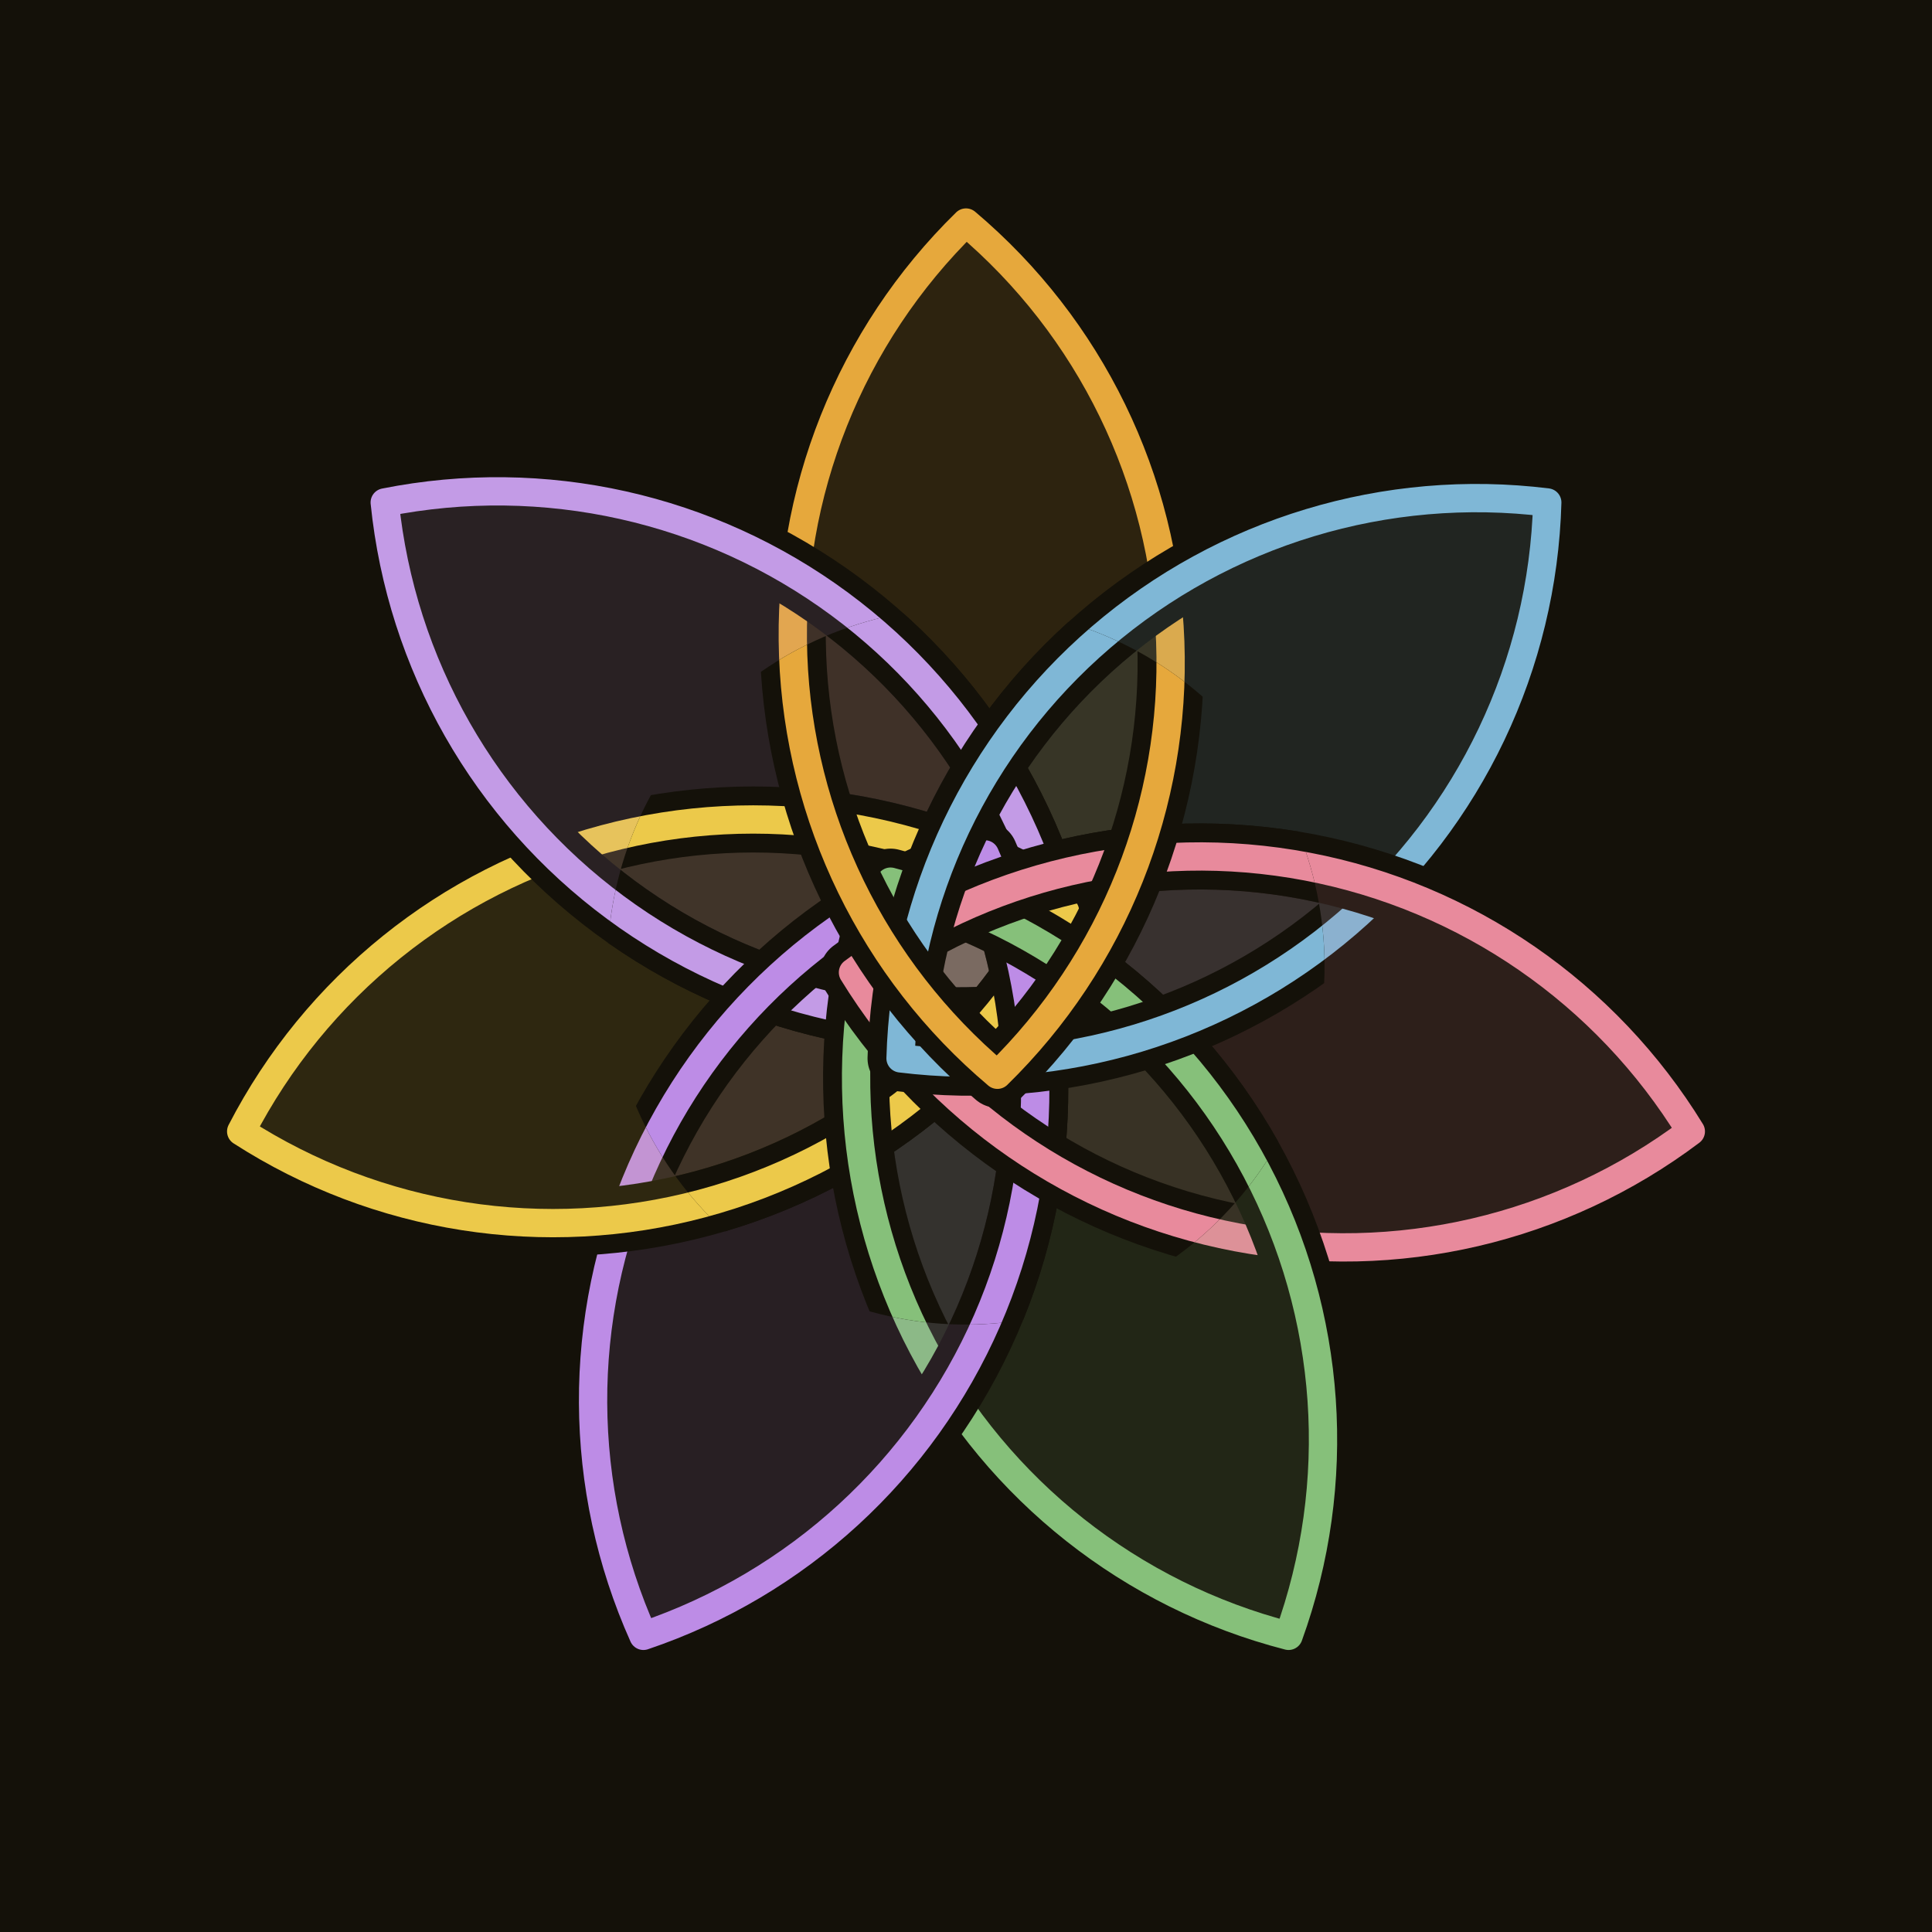
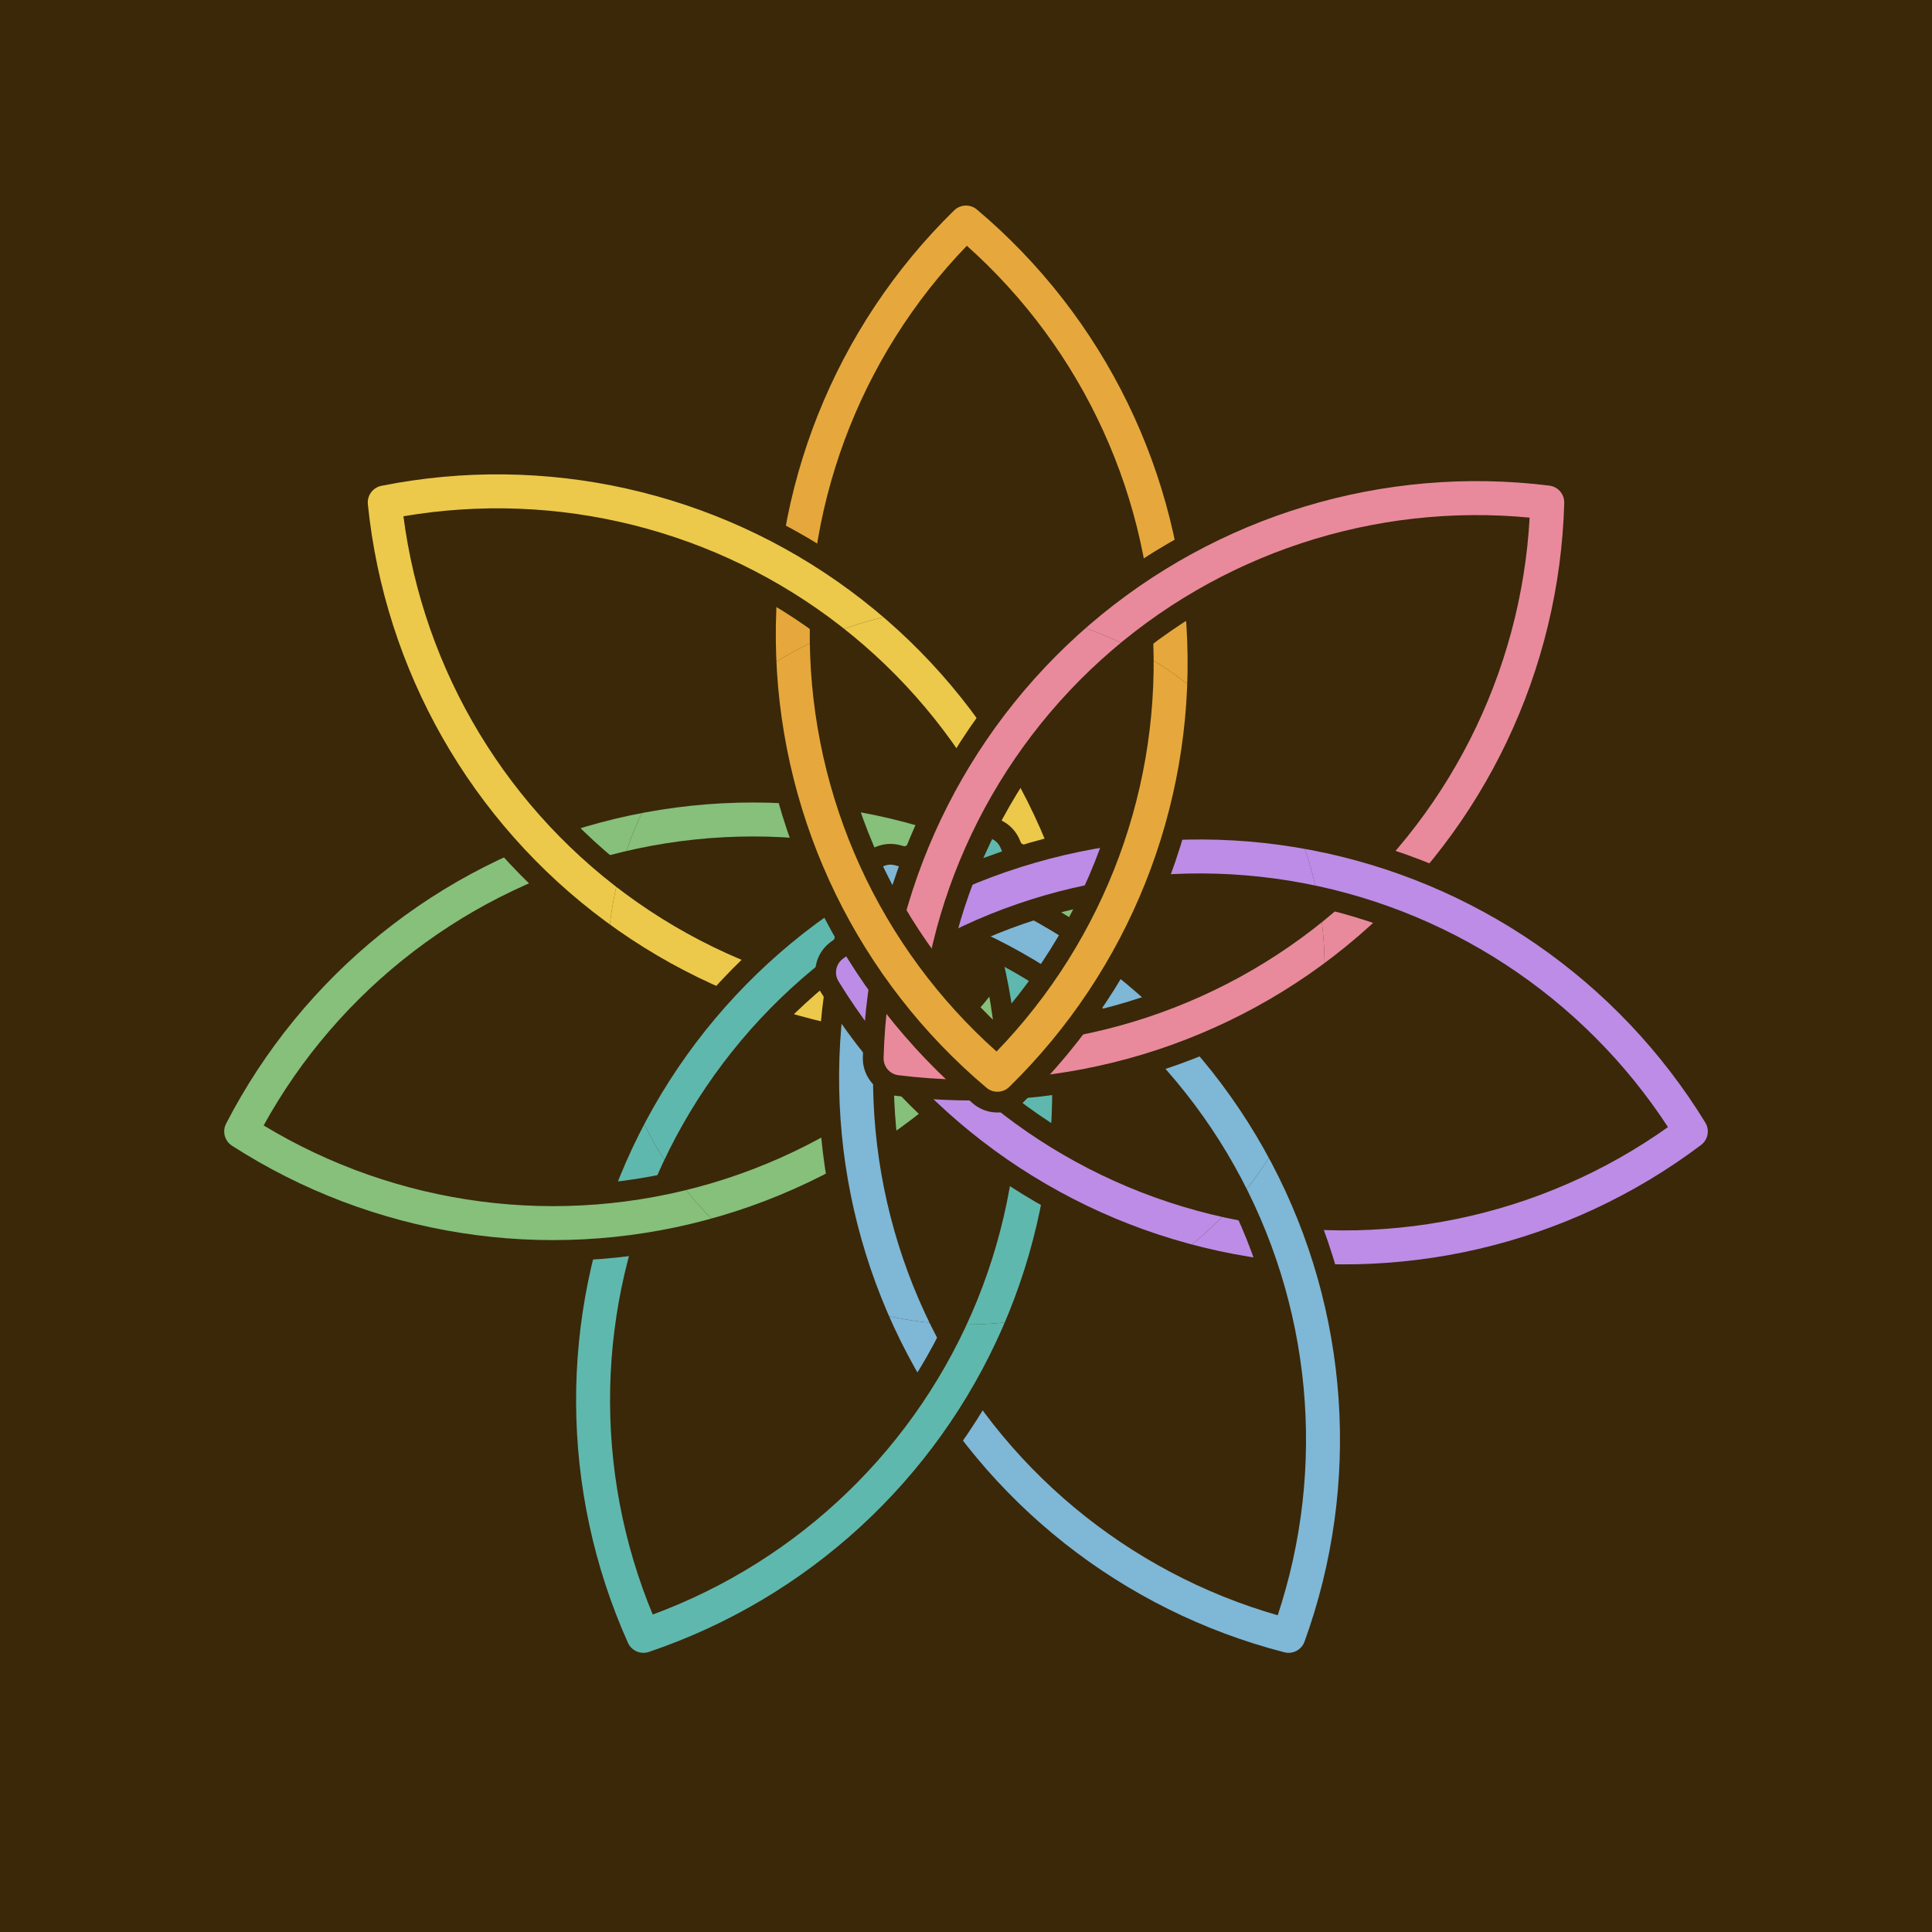
<svg xmlns="http://www.w3.org/2000/svg" width="512" height="512" viewBox="0 0 512 512">
  <defs>
    <clipPath id="clipLast">
      <path d="M 0,-30.00 A 152.69,152.69 0 0,1 0,196.00 A 152.69,152.69 0 0,1 0,-30.00 Z" transform="rotate(308.571) rotate(14.000,0,-30.00)" />
    </clipPath>
    <clipPath id="core">
      <circle cx="0" cy="0" r="95.00" />
    </clipPath>
  </defs>
-   <rect width="512" height="512" fill="#141109" />
+   <rect width="512" height="512" fill="#3a2809" />
  <g transform="translate(256.0,256.0) rotate(-196.111)">
    <g transform="rotate(0.000) rotate(14.000,0,-30.00)">
-       <path d="M 0,-30.00 A 152.69,152.69 0 0,1 0,196.00 A 152.69,152.69 0 0,1 0,-30.00 Z" fill="none" stroke="#141109" stroke-width="17.50" stroke-linejoin="round" />
-       <path d="M 0,-30.00 A 152.69,152.69 0 0,1 0,196.00 A 152.69,152.69 0 0,1 0,-30.00 Z" fill="#e6a83c" fill-opacity="0.12" stroke="none" />
-       <path d="M 0,-30.00 A 152.69,152.69 0 0,1 0,196.00 A 152.69,152.69 0 0,1 0,-30.00 Z" fill="none" stroke="#e6a83c" stroke-width="7.50" stroke-linejoin="round" />
+       <path d="M 0,-30.00 A 152.69,152.69 0 0,1 0,196.00 A 152.69,152.69 0 0,1 0,-30.00 Z" fill="none" stroke="#3a2809" stroke-width="20.00" stroke-linejoin="round" />
+       <path d="M 0,-30.00 A 152.69,152.69 0 0,1 0,196.00 A 152.69,152.69 0 0,1 0,-30.00 Z" fill="none" stroke="#e6a83c" stroke-width="9.00" stroke-linejoin="round" />
    </g>
    <g transform="rotate(51.429) rotate(14.000,0,-30.00)">
-       <path d="M 0,-30.00 A 152.69,152.69 0 0,1 0,196.00 A 152.69,152.69 0 0,1 0,-30.00 Z" fill="none" stroke="#141109" stroke-width="17.50" stroke-linejoin="round" />
-       <path d="M 0,-30.00 A 152.69,152.69 0 0,1 0,196.00 A 152.69,152.69 0 0,1 0,-30.00 Z" fill="#7fb7d6" fill-opacity="0.12" stroke="none" />
-       <path d="M 0,-30.00 A 152.69,152.69 0 0,1 0,196.00 A 152.69,152.69 0 0,1 0,-30.00 Z" fill="none" stroke="#7fb7d6" stroke-width="7.50" stroke-linejoin="round" />
+       <path d="M 0,-30.00 A 152.69,152.69 0 0,1 0,196.00 A 152.69,152.69 0 0,1 0,-30.00 Z" fill="none" stroke="#3a2809" stroke-width="20.00" stroke-linejoin="round" />
+       <path d="M 0,-30.00 A 152.69,152.69 0 0,1 0,196.00 A 152.69,152.69 0 0,1 0,-30.00 Z" fill="none" stroke="#e88a9c" stroke-width="9.00" stroke-linejoin="round" />
    </g>
    <g transform="rotate(102.857) rotate(14.000,0,-30.00)">
-       <path d="M 0,-30.00 A 152.69,152.69 0 0,1 0,196.00 A 152.69,152.69 0 0,1 0,-30.00 Z" fill="none" stroke="#141109" stroke-width="17.50" stroke-linejoin="round" />
-       <path d="M 0,-30.00 A 152.69,152.69 0 0,1 0,196.00 A 152.69,152.69 0 0,1 0,-30.00 Z" fill="#e88a9c" fill-opacity="0.12" stroke="none" />
-       <path d="M 0,-30.00 A 152.69,152.69 0 0,1 0,196.00 A 152.69,152.69 0 0,1 0,-30.00 Z" fill="none" stroke="#e88a9c" stroke-width="7.50" stroke-linejoin="round" />
+       <path d="M 0,-30.00 A 152.69,152.69 0 0,1 0,196.00 A 152.69,152.69 0 0,1 0,-30.00 Z" fill="none" stroke="#3a2809" stroke-width="20.00" stroke-linejoin="round" />
+       <path d="M 0,-30.00 A 152.69,152.69 0 0,1 0,196.00 A 152.69,152.69 0 0,1 0,-30.00 Z" fill="none" stroke="#bd8ce6" stroke-width="9.00" stroke-linejoin="round" />
    </g>
    <g transform="rotate(154.286) rotate(14.000,0,-30.00)">
-       <path d="M 0,-30.00 A 152.69,152.69 0 0,1 0,196.00 A 152.69,152.69 0 0,1 0,-30.00 Z" fill="none" stroke="#141109" stroke-width="17.50" stroke-linejoin="round" />
-       <path d="M 0,-30.00 A 152.69,152.69 0 0,1 0,196.00 A 152.69,152.69 0 0,1 0,-30.00 Z" fill="#86c07a" fill-opacity="0.12" stroke="none" />
-       <path d="M 0,-30.00 A 152.69,152.69 0 0,1 0,196.00 A 152.69,152.69 0 0,1 0,-30.00 Z" fill="none" stroke="#86c07a" stroke-width="7.50" stroke-linejoin="round" />
+       <path d="M 0,-30.00 A 152.69,152.69 0 0,1 0,196.00 A 152.69,152.69 0 0,1 0,-30.00 Z" fill="none" stroke="#3a2809" stroke-width="20.00" stroke-linejoin="round" />
+       <path d="M 0,-30.00 A 152.69,152.69 0 0,1 0,196.00 A 152.69,152.69 0 0,1 0,-30.00 Z" fill="none" stroke="#7fb7d6" stroke-width="9.00" stroke-linejoin="round" />
    </g>
    <g transform="rotate(205.714) rotate(14.000,0,-30.00)">
-       <path d="M 0,-30.00 A 152.69,152.69 0 0,1 0,196.00 A 152.69,152.69 0 0,1 0,-30.00 Z" fill="none" stroke="#141109" stroke-width="17.50" stroke-linejoin="round" />
-       <path d="M 0,-30.00 A 152.69,152.69 0 0,1 0,196.00 A 152.69,152.69 0 0,1 0,-30.00 Z" fill="#bd8ce6" fill-opacity="0.12" stroke="none" />
-       <path d="M 0,-30.00 A 152.69,152.69 0 0,1 0,196.00 A 152.69,152.69 0 0,1 0,-30.00 Z" fill="none" stroke="#bd8ce6" stroke-width="7.50" stroke-linejoin="round" />
+       <path d="M 0,-30.00 A 152.69,152.69 0 0,1 0,196.00 A 152.69,152.69 0 0,1 0,-30.00 Z" fill="none" stroke="#3a2809" stroke-width="20.00" stroke-linejoin="round" />
+       <path d="M 0,-30.00 A 152.69,152.69 0 0,1 0,196.00 A 152.69,152.69 0 0,1 0,-30.00 Z" fill="none" stroke="#5fb8ad" stroke-width="9.00" stroke-linejoin="round" />
    </g>
    <g transform="rotate(257.143) rotate(14.000,0,-30.00)">
-       <path d="M 0,-30.00 A 152.69,152.69 0 0,1 0,196.00 A 152.69,152.69 0 0,1 0,-30.00 Z" fill="none" stroke="#141109" stroke-width="17.50" stroke-linejoin="round" />
-       <path d="M 0,-30.00 A 152.69,152.69 0 0,1 0,196.00 A 152.69,152.69 0 0,1 0,-30.00 Z" fill="#ecc94a" fill-opacity="0.12" stroke="none" />
-       <path d="M 0,-30.00 A 152.69,152.69 0 0,1 0,196.00 A 152.69,152.69 0 0,1 0,-30.00 Z" fill="none" stroke="#ecc94a" stroke-width="7.50" stroke-linejoin="round" />
+       <path d="M 0,-30.00 A 152.69,152.69 0 0,1 0,196.00 A 152.69,152.69 0 0,1 0,-30.00 Z" fill="none" stroke="#3a2809" stroke-width="20.00" stroke-linejoin="round" />
+       <path d="M 0,-30.00 A 152.69,152.69 0 0,1 0,196.00 A 152.69,152.69 0 0,1 0,-30.00 Z" fill="none" stroke="#86c07a" stroke-width="9.00" stroke-linejoin="round" />
    </g>
    <g transform="rotate(308.571) rotate(14.000,0,-30.00)">
-       <path d="M 0,-30.00 A 152.69,152.69 0 0,1 0,196.00 A 152.69,152.69 0 0,1 0,-30.00 Z" fill="none" stroke="#141109" stroke-width="17.50" stroke-linejoin="round" />
-       <path d="M 0,-30.00 A 152.69,152.69 0 0,1 0,196.00 A 152.69,152.69 0 0,1 0,-30.00 Z" fill="#c39be6" fill-opacity="0.12" stroke="none" />
-       <path d="M 0,-30.00 A 152.69,152.69 0 0,1 0,196.00 A 152.69,152.69 0 0,1 0,-30.00 Z" fill="none" stroke="#c39be6" stroke-width="7.50" stroke-linejoin="round" />
+       <path d="M 0,-30.00 A 152.69,152.69 0 0,1 0,196.00 A 152.69,152.69 0 0,1 0,-30.00 Z" fill="none" stroke="#3a2809" stroke-width="20.00" stroke-linejoin="round" />
+       <path d="M 0,-30.00 A 152.69,152.69 0 0,1 0,196.00 A 152.69,152.69 0 0,1 0,-30.00 Z" fill="none" stroke="#ecc94a" stroke-width="9.00" stroke-linejoin="round" />
    </g>
    <g clip-path="url(#core)">
      <g transform="rotate(308.571) rotate(14.000,0,-30.00)">
-         <path d="M 0,-30.00 A 152.69,152.69 0 0,1 0,196.00 A 152.69,152.69 0 0,1 0,-30.00 Z" fill="none" stroke="#141109" stroke-width="17.50" stroke-linejoin="round" />
-         <path d="M 0,-30.00 A 152.69,152.69 0 0,1 0,196.00 A 152.69,152.69 0 0,1 0,-30.00 Z" fill="none" stroke="#c39be6" stroke-width="7.50" stroke-linejoin="round" />
+         <path d="M 0,-30.00 A 152.69,152.69 0 0,1 0,196.00 A 152.69,152.69 0 0,1 0,-30.00 Z" fill="none" stroke="#3a2809" stroke-width="20.00" stroke-linejoin="round" />
+         <path d="M 0,-30.00 A 152.69,152.69 0 0,1 0,196.00 A 152.69,152.69 0 0,1 0,-30.00 Z" fill="none" stroke="#ecc94a" stroke-width="9.00" stroke-linejoin="round" />
      </g>
      <g transform="rotate(257.143) rotate(14.000,0,-30.00)">
-         <path d="M 0,-30.00 A 152.69,152.69 0 0,1 0,196.00 A 152.69,152.69 0 0,1 0,-30.00 Z" fill="none" stroke="#141109" stroke-width="17.50" stroke-linejoin="round" />
-         <path d="M 0,-30.00 A 152.69,152.69 0 0,1 0,196.00 A 152.69,152.69 0 0,1 0,-30.00 Z" fill="none" stroke="#ecc94a" stroke-width="7.50" stroke-linejoin="round" />
+         <path d="M 0,-30.00 A 152.69,152.69 0 0,1 0,196.00 A 152.69,152.69 0 0,1 0,-30.00 Z" fill="none" stroke="#3a2809" stroke-width="20.00" stroke-linejoin="round" />
+         <path d="M 0,-30.00 A 152.69,152.69 0 0,1 0,196.00 A 152.69,152.69 0 0,1 0,-30.00 Z" fill="none" stroke="#86c07a" stroke-width="9.00" stroke-linejoin="round" />
      </g>
      <g transform="rotate(205.714) rotate(14.000,0,-30.00)">
-         <path d="M 0,-30.00 A 152.69,152.69 0 0,1 0,196.00 A 152.69,152.69 0 0,1 0,-30.00 Z" fill="none" stroke="#141109" stroke-width="17.50" stroke-linejoin="round" />
-         <path d="M 0,-30.00 A 152.69,152.69 0 0,1 0,196.00 A 152.69,152.69 0 0,1 0,-30.00 Z" fill="none" stroke="#bd8ce6" stroke-width="7.50" stroke-linejoin="round" />
+         <path d="M 0,-30.00 A 152.69,152.69 0 0,1 0,196.00 A 152.69,152.69 0 0,1 0,-30.00 Z" fill="none" stroke="#3a2809" stroke-width="20.00" stroke-linejoin="round" />
+         <path d="M 0,-30.00 A 152.69,152.69 0 0,1 0,196.00 A 152.69,152.69 0 0,1 0,-30.00 Z" fill="none" stroke="#5fb8ad" stroke-width="9.00" stroke-linejoin="round" />
      </g>
      <g transform="rotate(154.286) rotate(14.000,0,-30.00)">
-         <path d="M 0,-30.00 A 152.69,152.69 0 0,1 0,196.00 A 152.69,152.69 0 0,1 0,-30.00 Z" fill="none" stroke="#141109" stroke-width="17.50" stroke-linejoin="round" />
-         <path d="M 0,-30.00 A 152.69,152.69 0 0,1 0,196.00 A 152.69,152.69 0 0,1 0,-30.00 Z" fill="none" stroke="#86c07a" stroke-width="7.50" stroke-linejoin="round" />
+         <path d="M 0,-30.00 A 152.69,152.69 0 0,1 0,196.00 A 152.69,152.69 0 0,1 0,-30.00 Z" fill="none" stroke="#3a2809" stroke-width="20.00" stroke-linejoin="round" />
+         <path d="M 0,-30.00 A 152.69,152.69 0 0,1 0,196.00 A 152.69,152.69 0 0,1 0,-30.00 Z" fill="none" stroke="#7fb7d6" stroke-width="9.00" stroke-linejoin="round" />
      </g>
      <g transform="rotate(102.857) rotate(14.000,0,-30.00)">
-         <path d="M 0,-30.00 A 152.69,152.69 0 0,1 0,196.00 A 152.69,152.69 0 0,1 0,-30.00 Z" fill="none" stroke="#141109" stroke-width="17.50" stroke-linejoin="round" />
-         <path d="M 0,-30.00 A 152.69,152.69 0 0,1 0,196.00 A 152.69,152.69 0 0,1 0,-30.00 Z" fill="none" stroke="#e88a9c" stroke-width="7.50" stroke-linejoin="round" />
+         <path d="M 0,-30.00 A 152.69,152.69 0 0,1 0,196.00 A 152.69,152.69 0 0,1 0,-30.00 Z" fill="none" stroke="#3a2809" stroke-width="20.00" stroke-linejoin="round" />
+         <path d="M 0,-30.00 A 152.69,152.69 0 0,1 0,196.00 A 152.69,152.69 0 0,1 0,-30.00 Z" fill="none" stroke="#bd8ce6" stroke-width="9.00" stroke-linejoin="round" />
      </g>
      <g transform="rotate(51.429) rotate(14.000,0,-30.00)">
-         <path d="M 0,-30.00 A 152.69,152.69 0 0,1 0,196.00 A 152.69,152.69 0 0,1 0,-30.00 Z" fill="none" stroke="#141109" stroke-width="17.50" stroke-linejoin="round" />
-         <path d="M 0,-30.00 A 152.69,152.69 0 0,1 0,196.00 A 152.69,152.69 0 0,1 0,-30.00 Z" fill="none" stroke="#7fb7d6" stroke-width="7.50" stroke-linejoin="round" />
+         <path d="M 0,-30.00 A 152.69,152.69 0 0,1 0,196.00 A 152.69,152.69 0 0,1 0,-30.00 Z" fill="none" stroke="#3a2809" stroke-width="20.00" stroke-linejoin="round" />
+         <path d="M 0,-30.00 A 152.69,152.69 0 0,1 0,196.00 A 152.69,152.69 0 0,1 0,-30.00 Z" fill="none" stroke="#e88a9c" stroke-width="9.00" stroke-linejoin="round" />
      </g>
      <g transform="rotate(0.000) rotate(14.000,0,-30.00)">
-         <path d="M 0,-30.00 A 152.69,152.69 0 0,1 0,196.00 A 152.69,152.69 0 0,1 0,-30.00 Z" fill="none" stroke="#141109" stroke-width="17.50" stroke-linejoin="round" />
-         <path d="M 0,-30.00 A 152.69,152.69 0 0,1 0,196.00 A 152.69,152.69 0 0,1 0,-30.00 Z" fill="none" stroke="#e6a83c" stroke-width="7.50" stroke-linejoin="round" />
+         <path d="M 0,-30.00 A 152.69,152.69 0 0,1 0,196.00 A 152.69,152.69 0 0,1 0,-30.00 Z" fill="none" stroke="#3a2809" stroke-width="20.00" stroke-linejoin="round" />
+         <path d="M 0,-30.00 A 152.69,152.69 0 0,1 0,196.00 A 152.69,152.69 0 0,1 0,-30.00 Z" fill="none" stroke="#e6a83c" stroke-width="9.00" stroke-linejoin="round" />
      </g>
    </g>
  </g>
</svg>
